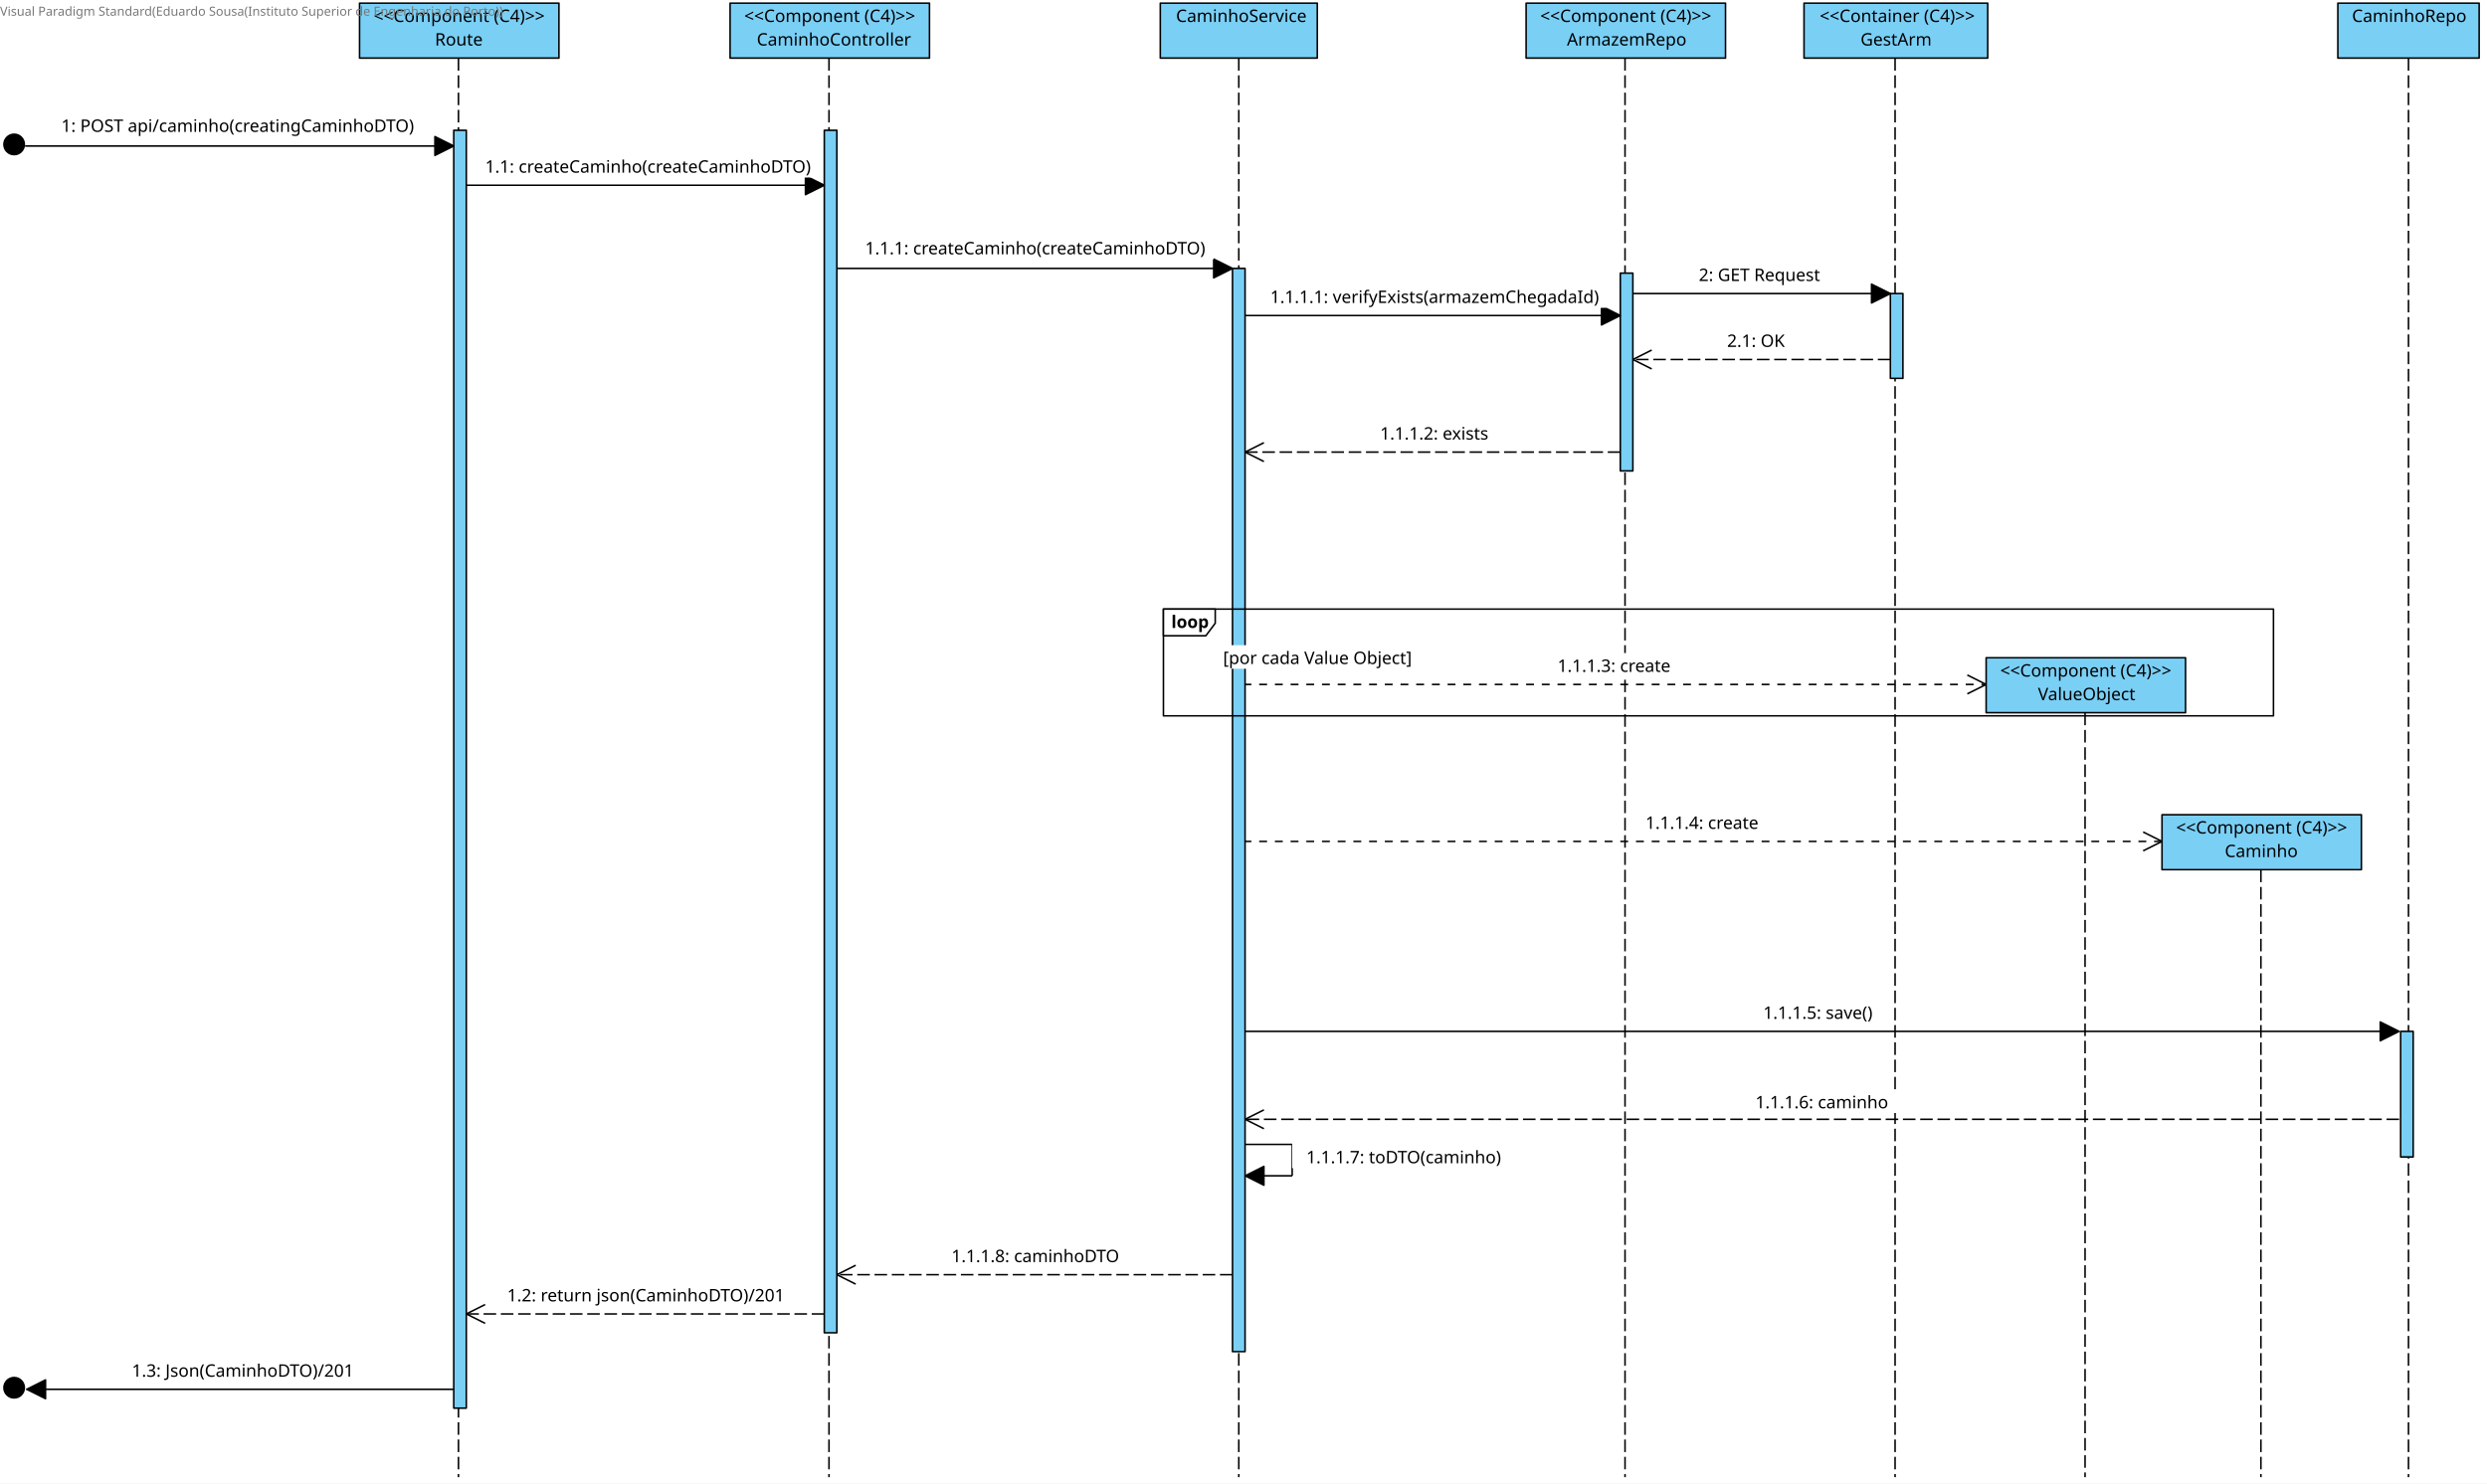
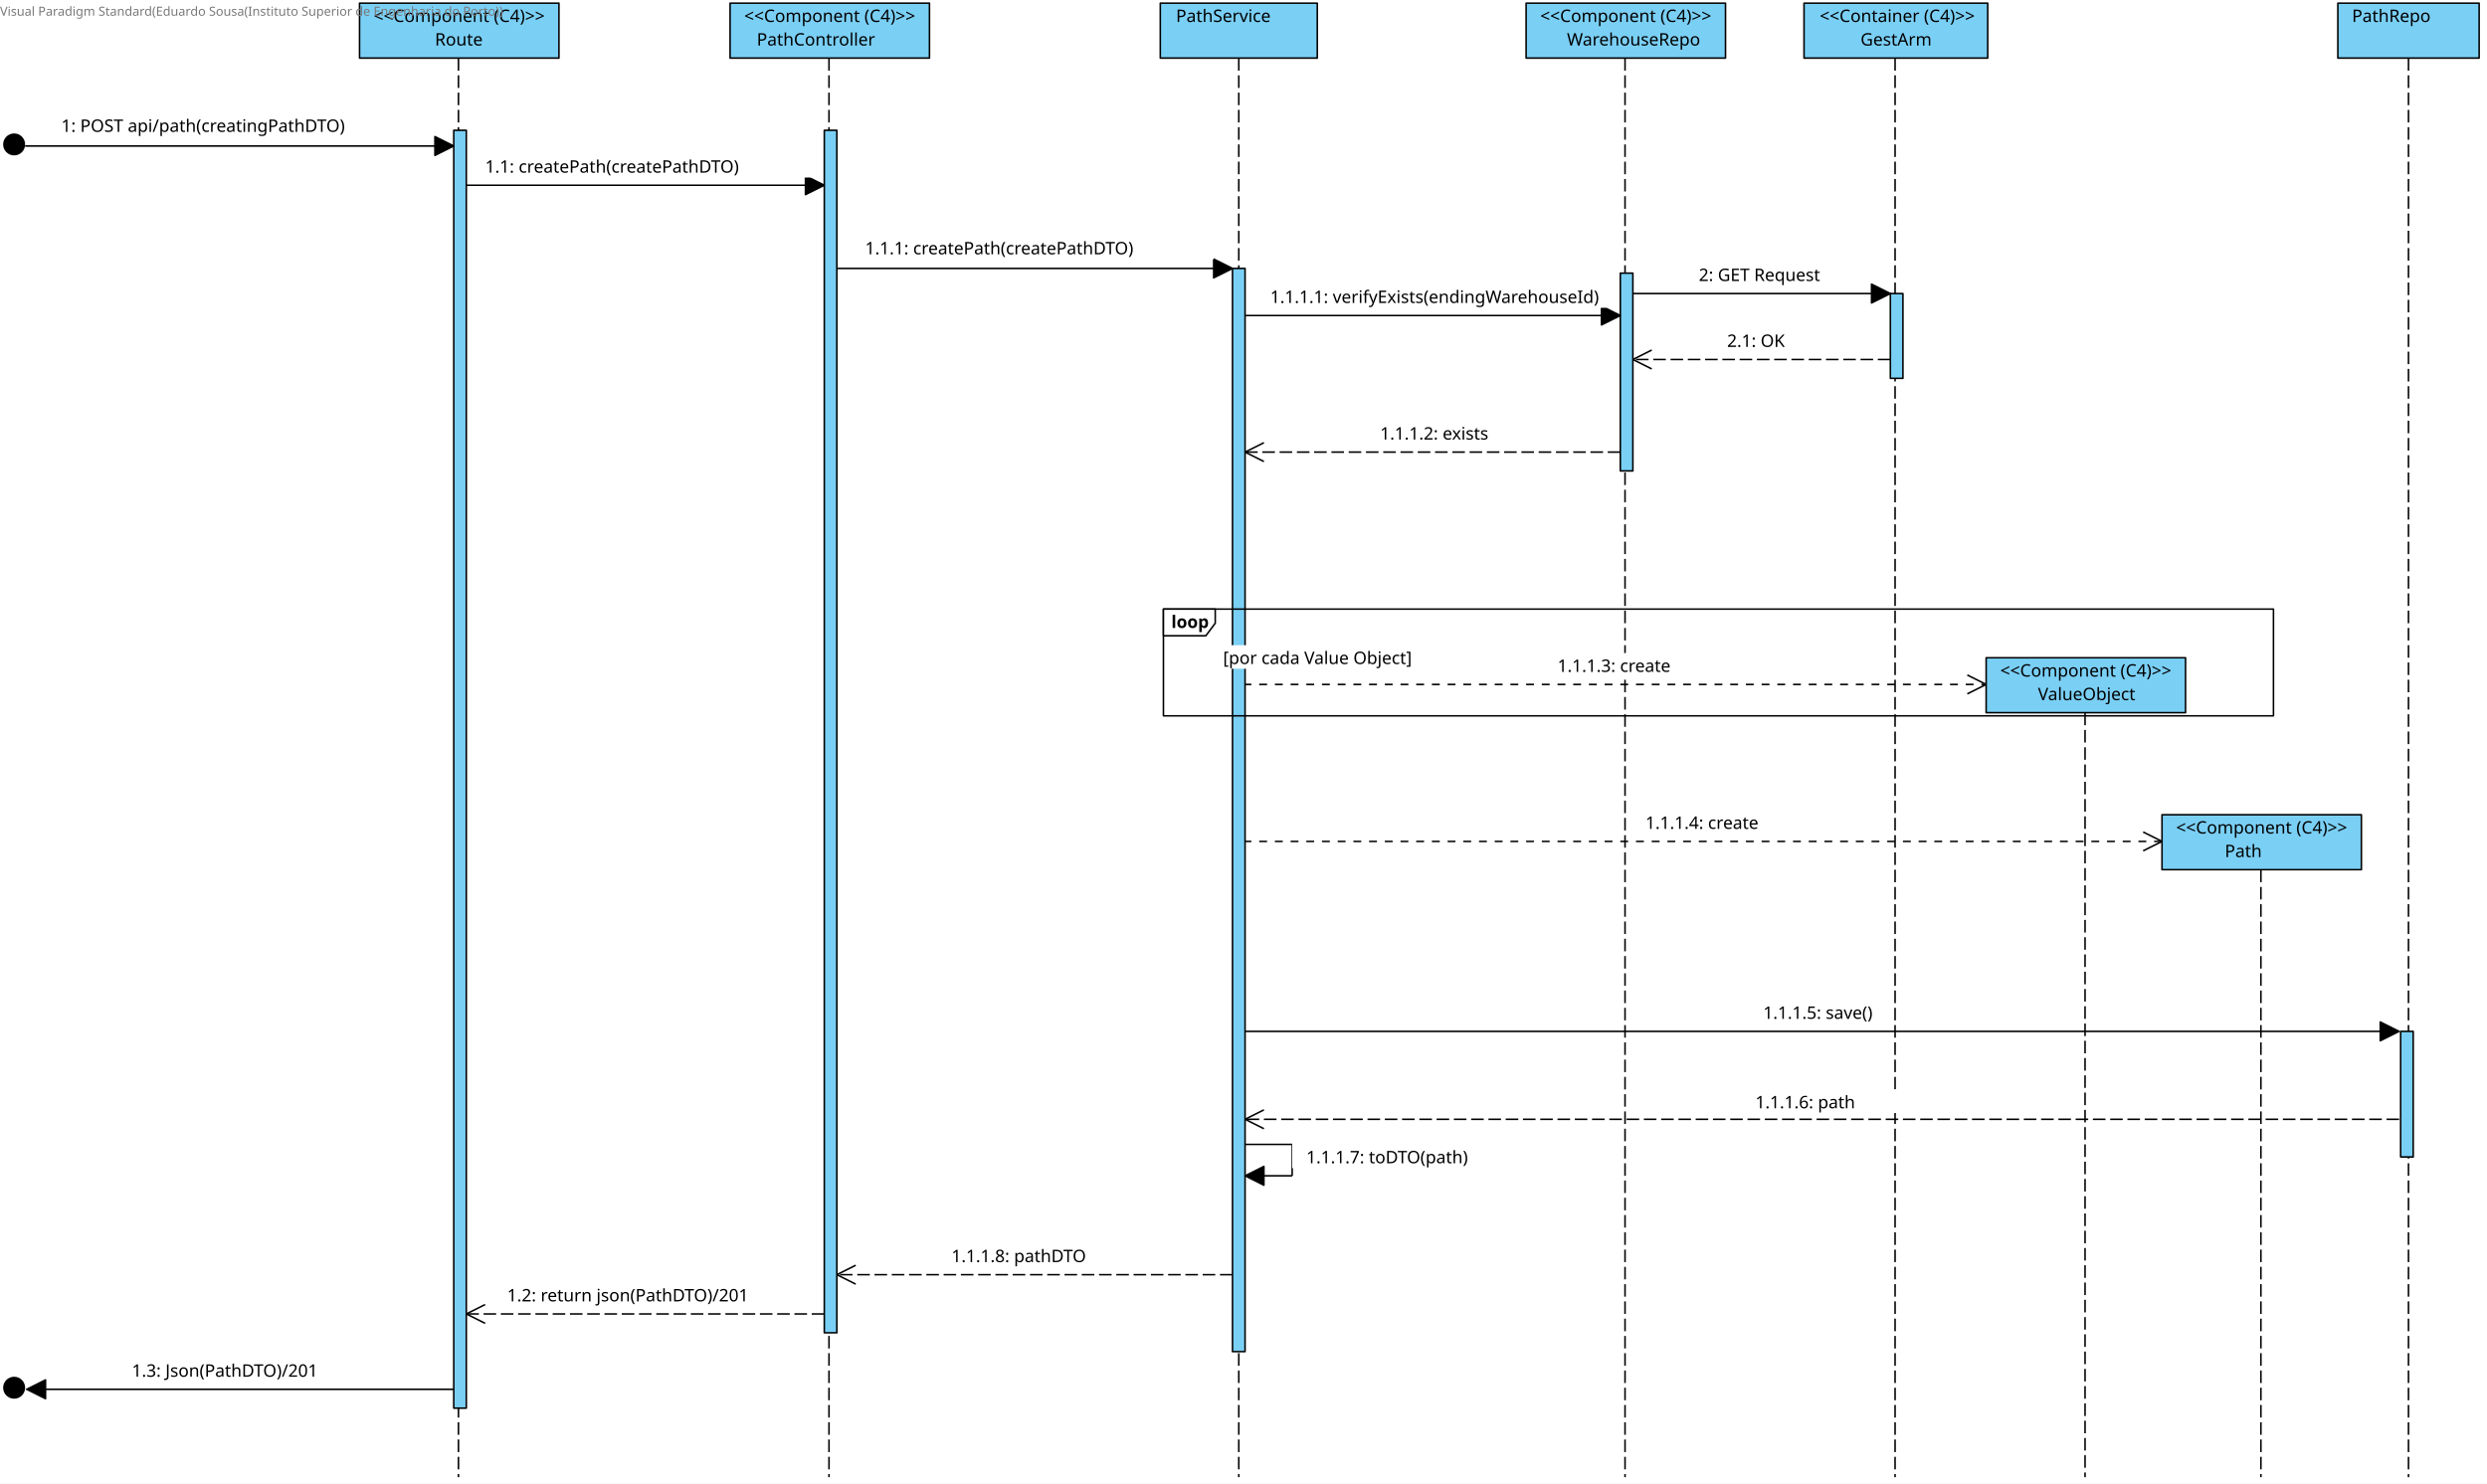
<svg xmlns="http://www.w3.org/2000/svg" fill-opacity="0" color-rendering="auto" color-interpolation="auto" text-rendering="auto" stroke="rgb(0,0,0)" stroke-linecap="square" width="1584" stroke-miterlimit="10" shape-rendering="auto" stroke-opacity="0" fill="rgb(0,0,0)" stroke-dasharray="none" font-weight="normal" stroke-width="1" height="945" font-family="'Dialog'" font-style="normal" stroke-linejoin="miter" font-size="12px" stroke-dashoffset="0" image-rendering="auto">
  <defs id="genericDefs" />
  <g>
    <defs id="defs1">
      <clipPath clipPathUnits="userSpaceOnUse" id="clipPath1">
        <path d="M-7 -7 L139 -7 L139 950 L-7 950 L-7 -7 Z" />
      </clipPath>
      <clipPath clipPathUnits="userSpaceOnUse" id="clipPath2">
        <path d="M-7 -7 L26 -7 L26 31 L-7 31 L-7 -7 Z" />
      </clipPath>
      <clipPath clipPathUnits="userSpaceOnUse" id="clipPath3">
        <path d="M-7 -7 L19 -7 L19 825 L-7 825 L-7 -7 Z" />
      </clipPath>
      <clipPath clipPathUnits="userSpaceOnUse" id="clipPath4">
        <path d="M-7 -7 L19 -7 L19 777 L-7 777 L-7 -7 Z" />
      </clipPath>
      <clipPath clipPathUnits="userSpaceOnUse" id="clipPath5">
        <path d="M-7 -7 L112 -7 L112 950 L-7 950 L-7 -7 Z" />
      </clipPath>
      <clipPath clipPathUnits="userSpaceOnUse" id="clipPath6">
        <path d="M-7 -7 L102 -7 L102 950 L-7 950 L-7 -7 Z" />
      </clipPath>
      <clipPath clipPathUnits="userSpaceOnUse" id="clipPath7">
        <path d="M-7 -7 L19 -7 L19 701 L-7 701 L-7 -7 Z" />
      </clipPath>
      <clipPath clipPathUnits="userSpaceOnUse" id="clipPath8">
        <path d="M-7 -7 L19 -7 L19 137 L-7 137 L-7 -7 Z" />
      </clipPath>
      <clipPath clipPathUnits="userSpaceOnUse" id="clipPath9">
        <path d="M-7 -7 L129 -7 L129 950 L-7 950 L-7 -7 Z" />
      </clipPath>
      <clipPath clipPathUnits="userSpaceOnUse" id="clipPath10">
        <path d="M-7 -7 L19 -7 L19 65 L-7 65 L-7 -7 Z" />
      </clipPath>
      <clipPath clipPathUnits="userSpaceOnUse" id="clipPath11">
        <path d="M-7 -7 L139 -7 L139 533 L-7 533 L-7 -7 Z" />
      </clipPath>
      <clipPath clipPathUnits="userSpaceOnUse" id="clipPath12">
        <path d="M-7 -7 L139 -7 L139 433 L-7 433 L-7 -7 Z" />
      </clipPath>
      <clipPath clipPathUnits="userSpaceOnUse" id="clipPath13">
        <path d="M-7 -7 L718 -7 L718 79 L-7 79 L-7 -7 Z" />
      </clipPath>
      <clipPath clipPathUnits="userSpaceOnUse" id="clipPath14">
        <path d="M153 23 L153 38 L38 38 L38 23 ZM-7 -7 L-7 79 L718 79 L718 -7 Z" />
      </clipPath>
      <clipPath clipPathUnits="userSpaceOnUse" id="clipPath15">
        <path d="M0 0 L0 18 L34 18 L34 0 Z" />
      </clipPath>
      <clipPath clipPathUnits="userSpaceOnUse" id="clipPath16">
        <path d="M-7 -7 L19 -7 L19 91 L-7 91 L-7 -7 Z" />
      </clipPath>
      <clipPath clipPathUnits="userSpaceOnUse" id="clipPath17">
        <path d="M-7 -7 L718 -7 L718 61 L-7 61 L-7 -7 Z" />
      </clipPath>
      <clipPath clipPathUnits="userSpaceOnUse" id="clipPath18">
        <path d="M0 0 L0 15 L135 15 L135 0 Z" />
      </clipPath>
      <clipPath clipPathUnits="userSpaceOnUse" id="clipPath19">
        <path d="M0 0 L0 4 L707 4 L707 0 Z" />
      </clipPath>
      <clipPath clipPathUnits="userSpaceOnUse" id="clipPath20">
        <path d="M-128 -30 L256 -30 L256 60 L-128 60 L-128 -30 Z" />
      </clipPath>
      <clipPath clipPathUnits="userSpaceOnUse" id="clipPath21">
        <path d="M-118 -30 L236 -30 L236 60 L-118 60 L-118 -30 Z" />
      </clipPath>
      <clipPath clipPathUnits="userSpaceOnUse" id="clipPath22">
        <path d="M-101 -15 L202 -15 L202 30 L-101 30 L-101 -15 Z" />
      </clipPath>
      <clipPath clipPathUnits="userSpaceOnUse" id="clipPath23">
        <path d="M-91 -15 L182 -15 L182 30 L-91 30 L-91 -15 Z" />
      </clipPath>
      <clipPath clipPathUnits="userSpaceOnUse" id="clipPath24">
        <path d="M0 0 L377 0 L377 104 L0 104 L0 0 Z" />
      </clipPath>
      <clipPath clipPathUnits="userSpaceOnUse" id="clipPath25">
        <path d="M303 29 L303 44 L64 44 L64 29 ZM0 0 L0 104 L377 104 L377 70 L334 70 L334 55 L377 55 L377 0 Z" />
      </clipPath>
      <clipPath clipPathUnits="userSpaceOnUse" id="clipPath26">
        <path d="M0 0 L332 0 L332 104 L0 104 L0 0 Z" />
      </clipPath>
      <clipPath clipPathUnits="userSpaceOnUse" id="clipPath27">
        <path d="M275 30 L275 45 L53 45 L53 30 ZM0 0 L0 4 L22 4 L22 19 L0 19 L0 104 L332 104 L332 97 L295 97 L295 82 L332 82 L332 0 Z" />
      </clipPath>
      <clipPath clipPathUnits="userSpaceOnUse" id="clipPath28">
        <path d="M257 30 L257 45 L67 45 L67 30 ZM0 0 L0 104 L332 104 L332 0 Z" />
      </clipPath>
      <clipPath clipPathUnits="userSpaceOnUse" id="clipPath29">
        <path d="M0 0 L376 0 L376 104 L0 104 L0 0 Z" />
      </clipPath>
      <clipPath clipPathUnits="userSpaceOnUse" id="clipPath30">
        <path d="M268 30 L268 45 L107 45 L107 30 ZM0 0 L0 104 L376 104 L376 0 Z" />
      </clipPath>
      <clipPath clipPathUnits="userSpaceOnUse" id="clipPath31">
        <path d="M0 0 L356 0 L356 104 L0 104 L0 0 Z" />
      </clipPath>
      <clipPath clipPathUnits="userSpaceOnUse" id="clipPath32">
        <path d="M290 29 L290 44 L59 44 L59 29 ZM0 0 L0 104 L356 104 L356 75 L317 75 L317 60 L356 60 L356 0 Z" />
      </clipPath>
      <clipPath clipPathUnits="userSpaceOnUse" id="clipPath33">
        <path d="M0 0 L343 0 L343 104 L0 104 L0 0 Z" />
      </clipPath>
      <clipPath clipPathUnits="userSpaceOnUse" id="clipPath34">
        <path d="M280 30 L280 45 L57 45 L57 30 ZM30 0 L30 14 L0 14 L0 104 L343 104 L343 31 L329 31 L329 16 L343 16 L343 0 Z" />
      </clipPath>
      <clipPath clipPathUnits="userSpaceOnUse" id="clipPath35">
        <path d="M0 0 L268 0 L268 104 L0 104 L0 0 Z" />
      </clipPath>
      <clipPath clipPathUnits="userSpaceOnUse" id="clipPath36">
        <path d="M181 30 L181 45 L82 45 L82 30 ZM159 72 L159 87 L101 87 L101 72 ZM0 0 L0 44 L33 44 L33 59 L0 59 L0 104 L268 104 L268 0 Z" />
      </clipPath>
      <clipPath clipPathUnits="userSpaceOnUse" id="clipPath37">
        <path d="M159 30 L159 45 L101 45 L101 30 ZM0 0 L0 2 L33 2 L33 17 L0 17 L0 104 L268 104 L268 0 L181 0 L181 3 L82 3 L82 0 Z" />
      </clipPath>
      <clipPath clipPathUnits="userSpaceOnUse" id="clipPath38">
        <path d="M214 30 L214 45 L126 45 L126 30 ZM0 0 L0 104 L343 104 L343 0 Z" />
      </clipPath>
      <clipPath clipPathUnits="userSpaceOnUse" id="clipPath39">
        <path d="M0 0 L576 0 L576 104 L0 104 L0 0 Z" />
      </clipPath>
      <clipPath clipPathUnits="userSpaceOnUse" id="clipPath40">
        <path d="M331 30 L331 45 L240 45 L240 30 ZM0 0 L0 104 L576 104 L576 63 L522 63 L522 33 L576 33 L576 0 Z" />
      </clipPath>
      <clipPath clipPathUnits="userSpaceOnUse" id="clipPath41">
        <path d="M0 0 L688 0 L688 104 L0 104 L0 0 Z" />
      </clipPath>
      <clipPath clipPathUnits="userSpaceOnUse" id="clipPath42">
        <path d="M387 30 L387 45 L296 45 L296 30 ZM0 0 L0 104 L688 104 L688 63 L634 63 L634 33 L688 33 L688 0 Z" />
      </clipPath>
      <clipPath clipPathUnits="userSpaceOnUse" id="clipPath43">
        <path d="M0 0 L906 0 L906 171 L0 171 L0 0 Z" />
      </clipPath>
      <clipPath clipPathUnits="userSpaceOnUse" id="clipPath44">
        <path d="M495 63 L495 78 L404 78 L404 63 ZM500 120 L500 135 L399 135 L399 120 ZM255 155 L255 170 L113 170 L113 155 ZM0 0 L0 171 L906 171 L906 0 Z" />
      </clipPath>
      <clipPath clipPathUnits="userSpaceOnUse" id="clipPath45">
        <path d="M495 7 L495 22 L404 22 L404 7 ZM500 64 L500 79 L399 79 L399 64 ZM255 99 L255 114 L113 114 L113 99 ZM0 0 L0 162 L11 162 L11 171 L906 171 L906 0 Z" />
      </clipPath>
      <clipPath clipPathUnits="userSpaceOnUse" id="clipPath46">
        <path d="M0 0 L134 0 L134 124 L0 124 L0 0 Z" />
      </clipPath>
      <clipPath clipPathUnits="userSpaceOnUse" id="clipPath47">
        <path d="M0 0 L0 124 L134 124 L134 65 L80 65 L80 50 L134 50 L134 0 Z" />
      </clipPath>
      <clipPath clipPathUnits="userSpaceOnUse" id="clipPath48">
        <path d="M238 30 L238 45 L113 45 L113 30 ZM0 0 L0 55 L21 55 L21 70 L0 70 L0 104 L356 104 L356 0 Z" />
      </clipPath>
      <clipPath clipPathUnits="userSpaceOnUse" id="clipPath49">
        <path d="M-125 -15 L250 -15 L250 30 L-125 30 L-125 -15 Z" />
      </clipPath>
      <clipPath clipPathUnits="userSpaceOnUse" id="clipPath50">
        <path d="M-142 -15 L284 -15 L284 30 L-142 30 L-142 -15 Z" />
      </clipPath>
      <clipPath clipPathUnits="userSpaceOnUse" id="clipPath51">
        <path d="M-88 -15 L176 -15 L176 30 L-88 30 L-88 -15 Z" />
      </clipPath>
      <clipPath clipPathUnits="userSpaceOnUse" id="clipPath52">
        <path d="M-58 -15 L116 -15 L116 30 L-58 30 L-58 -15 Z" />
      </clipPath>
      <clipPath clipPathUnits="userSpaceOnUse" id="clipPath53">
        <path d="M-99 -15 L198 -15 L198 30 L-99 30 L-99 -15 Z" />
      </clipPath>
      <clipPath clipPathUnits="userSpaceOnUse" id="clipPath54">
        <path d="M-223 -15 L446 -15 L446 30 L-223 30 L-223 -15 Z" />
      </clipPath>
      <clipPath clipPathUnits="userSpaceOnUse" id="clipPath55">
        <path d="M-231 -15 L462 -15 L462 30 L-231 30 L-231 -15 Z" />
      </clipPath>
      <clipPath clipPathUnits="userSpaceOnUse" id="clipPath56">
        <path d="M-161 -15 L322 -15 L322 30 L-161 30 L-161 -15 Z" />
      </clipPath>
      <clipPath clipPathUnits="userSpaceOnUse" id="clipPath57">
        <path d="M-190 -15 L380 -15 L380 30 L-190 30 L-190 -15 Z" />
      </clipPath>
      <clipPath clipPathUnits="userSpaceOnUse" id="clipPath58">
        <path d="M-222 -15 L444 -15 L444 30 L-222 30 L-222 -15 Z" />
      </clipPath>
      <clipPath clipPathUnits="userSpaceOnUse" id="clipPath59">
        <path d="M-239 -15 L478 -15 L478 30 L-239 30 L-239 -15 Z" />
      </clipPath>
    </defs>
    <g fill="white" text-rendering="geometricPrecision" fill-opacity="1" stroke-opacity="1" stroke="white">
      <rect x="0" width="1584" height="945" y="0" stroke="none" />
    </g>
    <g font-size="11px" transform="translate(229,2)" fill-opacity="1" fill="rgb(122,207,245)" text-rendering="geometricPrecision" image-rendering="optimizeQuality" font-family="sans-serif" stroke="rgb(122,207,245)" stroke-opacity="1">
      <rect x="0" width="127" height="35" y="0" clip-path="url(#clipPath1)" stroke="none" />
    </g>
    <g stroke-linecap="butt" font-size="11px" transform="translate(229,2)" fill-opacity="1" fill="black" text-rendering="geometricPrecision" image-rendering="optimizeQuality" font-family="sans-serif" stroke-linejoin="round" stroke="black" stroke-opacity="1" stroke-miterlimit="0">
      <rect fill="none" x="0" width="127" height="35" y="0" clip-path="url(#clipPath1)" />
      <line clip-path="url(#clipPath1)" fill="none" x1="63" x2="63" y1="35" y2="939" stroke-linejoin="bevel" stroke-dasharray="8,3" />
    </g>
    <g font-size="11px" transform="translate(2,83)" fill-opacity="1" fill="black" text-rendering="geometricPrecision" image-rendering="optimizeQuality" font-family="sans-serif" stroke="black" stroke-opacity="1">
      <circle r="7" clip-path="url(#clipPath2)" cx="7" cy="9" stroke="none" />
    </g>
    <g font-size="11px" transform="translate(289,83)" fill-opacity="1" fill="rgb(122,207,245)" text-rendering="geometricPrecision" image-rendering="optimizeQuality" font-family="sans-serif" stroke="rgb(122,207,245)" stroke-opacity="1">
      <rect x="0" width="8" height="814" y="0" clip-path="url(#clipPath3)" stroke="none" />
    </g>
    <g stroke-linecap="butt" font-size="11px" transform="translate(289,83)" fill-opacity="1" fill="black" text-rendering="geometricPrecision" image-rendering="optimizeQuality" font-family="sans-serif" stroke-linejoin="round" stroke="black" stroke-opacity="1" stroke-miterlimit="0">
      <rect fill="none" x="0" width="8" height="814" y="0" clip-path="url(#clipPath3)" />
    </g>
    <g font-size="11px" transform="translate(465,2)" fill-opacity="1" fill="rgb(122,207,245)" text-rendering="geometricPrecision" image-rendering="optimizeQuality" font-family="sans-serif" stroke="rgb(122,207,245)" stroke-opacity="1">
      <rect x="0" width="127" height="35" y="0" clip-path="url(#clipPath1)" stroke="none" />
    </g>
    <g stroke-linecap="butt" font-size="11px" transform="translate(465,2)" fill-opacity="1" fill="black" text-rendering="geometricPrecision" image-rendering="optimizeQuality" font-family="sans-serif" stroke-linejoin="round" stroke="black" stroke-opacity="1" stroke-miterlimit="0">
      <rect fill="none" x="0" width="127" height="35" y="0" clip-path="url(#clipPath1)" />
      <line clip-path="url(#clipPath1)" fill="none" x1="63" x2="63" y1="35" y2="939" stroke-linejoin="bevel" stroke-dasharray="8,3" />
    </g>
    <g font-size="11px" transform="translate(525,83)" fill-opacity="1" fill="rgb(122,207,245)" text-rendering="geometricPrecision" image-rendering="optimizeQuality" font-family="sans-serif" stroke="rgb(122,207,245)" stroke-opacity="1">
      <rect x="0" width="8" height="766" y="0" clip-path="url(#clipPath4)" stroke="none" />
    </g>
    <g stroke-linecap="butt" font-size="11px" transform="translate(525,83)" fill-opacity="1" fill="black" text-rendering="geometricPrecision" image-rendering="optimizeQuality" font-family="sans-serif" stroke-linejoin="round" stroke="black" stroke-opacity="1" stroke-miterlimit="0">
      <rect fill="none" x="0" width="8" height="766" y="0" clip-path="url(#clipPath4)" />
    </g>
    <g font-size="11px" transform="translate(739,2)" fill-opacity="1" fill="rgb(122,207,245)" text-rendering="geometricPrecision" image-rendering="optimizeQuality" font-family="sans-serif" stroke="rgb(122,207,245)" stroke-opacity="1">
      <rect x="0" width="100" height="35" y="0" clip-path="url(#clipPath5)" stroke="none" />
    </g>
    <g stroke-linecap="butt" font-size="11px" transform="translate(739,2)" fill-opacity="1" fill="black" text-rendering="geometricPrecision" image-rendering="optimizeQuality" font-family="sans-serif" stroke-linejoin="round" stroke="black" stroke-opacity="1" stroke-miterlimit="0">
      <rect fill="none" x="0" width="100" height="35" y="0" clip-path="url(#clipPath5)" />
      <line clip-path="url(#clipPath5)" fill="none" x1="50" x2="50" y1="35" y2="939" stroke-linejoin="bevel" stroke-dasharray="8,3" />
    </g>
    <g font-size="11px" transform="translate(1489,2)" fill-opacity="1" fill="rgb(122,207,245)" text-rendering="geometricPrecision" image-rendering="optimizeQuality" font-family="sans-serif" stroke="rgb(122,207,245)" stroke-opacity="1">
      <rect x="0" width="90" height="35" y="0" clip-path="url(#clipPath6)" stroke="none" />
    </g>
    <g stroke-linecap="butt" font-size="11px" transform="translate(1489,2)" fill-opacity="1" fill="black" text-rendering="geometricPrecision" image-rendering="optimizeQuality" font-family="sans-serif" stroke-linejoin="round" stroke="black" stroke-opacity="1" stroke-miterlimit="0">
      <rect fill="none" x="0" width="90" height="35" y="0" clip-path="url(#clipPath6)" />
      <line clip-path="url(#clipPath6)" fill="none" x1="45" x2="45" y1="35" y2="939" stroke-linejoin="bevel" stroke-dasharray="8,3" />
    </g>
    <g font-size="11px" transform="translate(972,2)" fill-opacity="1" fill="rgb(122,207,245)" text-rendering="geometricPrecision" image-rendering="optimizeQuality" font-family="sans-serif" stroke="rgb(122,207,245)" stroke-opacity="1">
      <rect x="0" width="127" height="35" y="0" clip-path="url(#clipPath1)" stroke="none" />
    </g>
    <g stroke-linecap="butt" font-size="11px" transform="translate(972,2)" fill-opacity="1" fill="black" text-rendering="geometricPrecision" image-rendering="optimizeQuality" font-family="sans-serif" stroke-linejoin="round" stroke="black" stroke-opacity="1" stroke-miterlimit="0">
      <rect fill="none" x="0" width="127" height="35" y="0" clip-path="url(#clipPath1)" />
      <line clip-path="url(#clipPath1)" fill="none" x1="63" x2="63" y1="35" y2="939" stroke-linejoin="bevel" stroke-dasharray="8,3" />
    </g>
    <g font-size="11px" transform="translate(2,875)" fill-opacity="1" fill="black" text-rendering="geometricPrecision" image-rendering="optimizeQuality" font-family="sans-serif" stroke="black" stroke-opacity="1">
      <circle r="7" clip-path="url(#clipPath2)" cx="7" cy="9" stroke="none" />
    </g>
    <g font-size="11px" transform="translate(785,171)" fill-opacity="1" fill="rgb(122,207,245)" text-rendering="geometricPrecision" image-rendering="optimizeQuality" font-family="sans-serif" stroke="rgb(122,207,245)" stroke-opacity="1">
      <rect x="0" width="8" height="690" y="0" clip-path="url(#clipPath7)" stroke="none" />
    </g>
    <g stroke-linecap="butt" font-size="11px" transform="translate(785,171)" fill-opacity="1" fill="black" text-rendering="geometricPrecision" image-rendering="optimizeQuality" font-family="sans-serif" stroke-linejoin="round" stroke="black" stroke-opacity="1" stroke-miterlimit="0">
      <rect fill="none" x="0" width="8" height="690" y="0" clip-path="url(#clipPath7)" />
    </g>
    <g font-size="11px" transform="translate(1032,174)" fill-opacity="1" fill="rgb(122,207,245)" text-rendering="geometricPrecision" image-rendering="optimizeQuality" font-family="sans-serif" stroke="rgb(122,207,245)" stroke-opacity="1">
      <rect x="0" width="8" height="126" y="0" clip-path="url(#clipPath8)" stroke="none" />
    </g>
    <g stroke-linecap="butt" font-size="11px" transform="translate(1032,174)" fill-opacity="1" fill="black" text-rendering="geometricPrecision" image-rendering="optimizeQuality" font-family="sans-serif" stroke-linejoin="round" stroke="black" stroke-opacity="1" stroke-miterlimit="0">
      <rect fill="none" x="0" width="8" height="126" y="0" clip-path="url(#clipPath8)" />
    </g>
    <g font-size="11px" transform="translate(1149,2)" fill-opacity="1" fill="rgb(122,207,245)" text-rendering="geometricPrecision" image-rendering="optimizeQuality" font-family="sans-serif" stroke="rgb(122,207,245)" stroke-opacity="1">
      <rect x="0" width="117" height="35" y="0" clip-path="url(#clipPath9)" stroke="none" />
    </g>
    <g stroke-linecap="butt" font-size="11px" transform="translate(1149,2)" fill-opacity="1" fill="black" text-rendering="geometricPrecision" image-rendering="optimizeQuality" font-family="sans-serif" stroke-linejoin="round" stroke="black" stroke-opacity="1" stroke-miterlimit="0">
      <rect fill="none" x="0" width="117" height="35" y="0" clip-path="url(#clipPath9)" />
      <line clip-path="url(#clipPath9)" fill="none" x1="58" x2="58" y1="35" y2="939" stroke-linejoin="bevel" stroke-dasharray="8,3" />
    </g>
    <g font-size="11px" transform="translate(1204,187)" fill-opacity="1" fill="rgb(122,207,245)" text-rendering="geometricPrecision" image-rendering="optimizeQuality" font-family="sans-serif" stroke="rgb(122,207,245)" stroke-opacity="1">
      <rect x="0" width="8" height="54" y="0" clip-path="url(#clipPath10)" stroke="none" />
    </g>
    <g stroke-linecap="butt" font-size="11px" transform="translate(1204,187)" fill-opacity="1" fill="black" text-rendering="geometricPrecision" image-rendering="optimizeQuality" font-family="sans-serif" stroke-linejoin="round" stroke="black" stroke-opacity="1" stroke-miterlimit="0">
      <rect fill="none" x="0" width="8" height="54" y="0" clip-path="url(#clipPath10)" />
    </g>
    <g font-size="11px" transform="translate(1265,419)" fill-opacity="1" fill="rgb(122,207,245)" text-rendering="geometricPrecision" image-rendering="optimizeQuality" font-family="sans-serif" stroke="rgb(122,207,245)" stroke-opacity="1">
      <rect x="0" width="127" height="35" y="0" clip-path="url(#clipPath11)" stroke="none" />
    </g>
    <g stroke-linecap="butt" font-size="11px" transform="translate(1265,419)" fill-opacity="1" fill="black" text-rendering="geometricPrecision" image-rendering="optimizeQuality" font-family="sans-serif" stroke-linejoin="round" stroke="black" stroke-opacity="1" stroke-miterlimit="0">
      <rect fill="none" x="0" width="127" height="35" y="0" clip-path="url(#clipPath11)" />
      <line clip-path="url(#clipPath11)" fill="none" x1="63" x2="63" y1="35" y2="522" stroke-linejoin="bevel" stroke-dasharray="8,3" />
    </g>
    <g font-size="11px" transform="translate(1377,519)" fill-opacity="1" fill="rgb(122,207,245)" text-rendering="geometricPrecision" image-rendering="optimizeQuality" font-family="sans-serif" stroke="rgb(122,207,245)" stroke-opacity="1">
      <rect x="0" width="127" height="35" y="0" clip-path="url(#clipPath12)" stroke="none" />
    </g>
    <g stroke-linecap="butt" font-size="11px" transform="translate(1377,519)" fill-opacity="1" fill="black" text-rendering="geometricPrecision" image-rendering="optimizeQuality" font-family="sans-serif" stroke-linejoin="round" stroke="black" stroke-opacity="1" stroke-miterlimit="0">
      <rect fill="none" x="0" width="127" height="35" y="0" clip-path="url(#clipPath12)" />
      <line clip-path="url(#clipPath12)" fill="none" x1="63" x2="63" y1="35" y2="422" stroke-linejoin="bevel" stroke-dasharray="8,3" />
    </g>
    <g fill-opacity="1" text-rendering="geometricPrecision" stroke="black" stroke-linecap="butt" transform="translate(741,388)" stroke-miterlimit="0" stroke-opacity="1" fill="black" font-weight="bold" font-family="sans-serif" stroke-linejoin="round" font-size="11px" image-rendering="optimizeQuality">
      <rect fill="none" x="0" width="707" height="68" y="0" clip-path="url(#clipPath14)" />
    </g>
    <g font-size="11px" transform="translate(741,388)" fill-opacity="1" fill="white" text-rendering="geometricPrecision" image-rendering="optimizeQuality" font-family="sans-serif" stroke="white" font-weight="bold" stroke-opacity="1">
      <path d="M33 0 L33 9 L27 17 L0 17 L0 0 Z" stroke="none" clip-path="url(#clipPath14)" />
    </g>
    <g fill-opacity="1" text-rendering="geometricPrecision" stroke="black" stroke-linecap="butt" transform="translate(741,388)" stroke-miterlimit="0" stroke-opacity="1" fill="black" font-weight="bold" font-family="sans-serif" stroke-linejoin="round" font-size="11px" image-rendering="optimizeQuality">
      <path fill="none" d="M33 0 L33 9 L27 17 L0 17 L0 0 Z" clip-path="url(#clipPath14)" />
    </g>
    <g font-size="11px" transform="translate(741,388)" fill-opacity="1" fill="black" text-rendering="geometricPrecision" image-rendering="optimizeQuality" font-family="sans-serif" stroke="black" font-weight="bold" stroke-opacity="1">
      <text x="5" xml:space="preserve" y="12" clip-path="url(#clipPath15)" stroke="none">loop</text>
    </g>
    <g font-size="11px" transform="translate(1529,657)" fill-opacity="1" fill="rgb(122,207,245)" text-rendering="geometricPrecision" image-rendering="optimizeQuality" font-family="sans-serif" stroke="rgb(122,207,245)" stroke-opacity="1">
      <rect x="0" width="8" height="80" y="0" clip-path="url(#clipPath16)" stroke="none" />
    </g>
    <g stroke-linecap="butt" font-size="11px" transform="translate(1529,657)" fill-opacity="1" fill="black" text-rendering="geometricPrecision" image-rendering="optimizeQuality" font-family="sans-serif" stroke-linejoin="round" stroke="black" stroke-opacity="1" stroke-miterlimit="0">
      <rect fill="none" x="0" width="8" height="80" y="0" clip-path="url(#clipPath16)" />
    </g>
    <g font-size="11px" transform="translate(769,411)" fill-opacity="1" fill="white" text-rendering="geometricPrecision" image-rendering="optimizeQuality" font-family="sans-serif" stroke="white" stroke-opacity="1">
      <rect x="9" width="117" height="17" y="-1" clip-path="url(#clipPath18)" stroke="none" />
      <text fill="black" x="10" xml:space="preserve" y="12" clip-path="url(#clipPath18)" stroke="none">[por cada Value Object]</text>
    </g>
    <g font-size="11px" transform="translate(1377,519)" fill-opacity="1" fill="black" text-rendering="geometricPrecision" image-rendering="optimizeQuality" font-family="sans-serif" stroke="black" stroke-opacity="1">
      <text x="9" xml:space="preserve" y="12" clip-path="url(#clipPath20)" stroke="none">&lt;&lt;Component (C4)&gt;&gt;</text>
-       <text x="40" xml:space="preserve" y="27" clip-path="url(#clipPath20)" stroke="none">Caminho</text>
+       <text x="40" xml:space="preserve" y="27" clip-path="url(#clipPath20)" stroke="none">Path</text>
    </g>
    <g font-size="11px" transform="translate(1265,419)" fill-opacity="1" fill="black" text-rendering="geometricPrecision" image-rendering="optimizeQuality" font-family="sans-serif" stroke="black" stroke-opacity="1">
      <text x="9" xml:space="preserve" y="12" clip-path="url(#clipPath20)" stroke="none">&lt;&lt;Component (C4)&gt;&gt;</text>
      <text x="33" xml:space="preserve" y="27" clip-path="url(#clipPath20)" stroke="none">ValueObject</text>
    </g>
    <g font-size="11px" transform="translate(1149,2)" fill-opacity="1" fill="black" text-rendering="geometricPrecision" image-rendering="optimizeQuality" font-family="sans-serif" stroke="black" stroke-opacity="1">
      <text x="10" xml:space="preserve" y="12" clip-path="url(#clipPath21)" stroke="none">&lt;&lt;Container (C4)&gt;&gt;</text>
      <text x="36" xml:space="preserve" y="27" clip-path="url(#clipPath21)" stroke="none">GestArm</text>
    </g>
    <g font-size="11px" transform="translate(229,2)" fill-opacity="1" fill="black" text-rendering="geometricPrecision" image-rendering="optimizeQuality" font-family="sans-serif" stroke="black" stroke-opacity="1">
      <text x="9" xml:space="preserve" y="12" clip-path="url(#clipPath20)" stroke="none">&lt;&lt;Component (C4)&gt;&gt;</text>
      <text x="48" xml:space="preserve" y="27" clip-path="url(#clipPath20)" stroke="none">Route</text>
    </g>
    <g font-size="11px" transform="translate(465,2)" fill-opacity="1" fill="black" text-rendering="geometricPrecision" image-rendering="optimizeQuality" font-family="sans-serif" stroke="black" stroke-opacity="1">
      <text x="9" xml:space="preserve" y="12" clip-path="url(#clipPath20)" stroke="none">&lt;&lt;Component (C4)&gt;&gt;</text>
-       <text x="17" xml:space="preserve" y="27" clip-path="url(#clipPath20)" stroke="none">CaminhoController</text>
+       <text x="17" xml:space="preserve" y="27" clip-path="url(#clipPath20)" stroke="none">PathController</text>
    </g>
    <g font-size="11px" transform="translate(739,2)" fill-opacity="1" fill="black" text-rendering="geometricPrecision" image-rendering="optimizeQuality" font-family="sans-serif" stroke="black" stroke-opacity="1">
-       <text x="10" xml:space="preserve" y="12" clip-path="url(#clipPath22)" stroke="none">CaminhoService</text>
+       <text x="10" xml:space="preserve" y="12" clip-path="url(#clipPath22)" stroke="none">PathService</text>
    </g>
    <g font-size="11px" transform="translate(1489,2)" fill-opacity="1" fill="black" text-rendering="geometricPrecision" image-rendering="optimizeQuality" font-family="sans-serif" stroke="black" stroke-opacity="1">
-       <text x="9" xml:space="preserve" y="12" clip-path="url(#clipPath23)" stroke="none">CaminhoRepo</text>
+       <text x="9" xml:space="preserve" y="12" clip-path="url(#clipPath23)" stroke="none">PathRepo</text>
    </g>
    <g font-size="11px" transform="translate(972,2)" fill-opacity="1" fill="black" text-rendering="geometricPrecision" image-rendering="optimizeQuality" font-family="sans-serif" stroke="black" stroke-opacity="1">
      <text x="9" xml:space="preserve" y="12" clip-path="url(#clipPath20)" stroke="none">&lt;&lt;Component (C4)&gt;&gt;</text>
-       <text x="26" xml:space="preserve" y="27" clip-path="url(#clipPath20)" stroke="none">ArmazemRepo</text>
+       <text x="26" xml:space="preserve" y="27" clip-path="url(#clipPath20)" stroke="none">WarehouseRepo</text>
    </g>
    <g stroke-linecap="butt" font-size="11px" transform="translate(-34,43)" fill-opacity="1" fill="black" text-rendering="geometricPrecision" image-rendering="optimizeQuality" font-family="sans-serif" stroke-linejoin="round" stroke="black" stroke-opacity="1">
      <line y2="50" fill="none" x1="50" clip-path="url(#clipPath25)" x2="323" y1="50" />
      <polygon points=" 323 50 311 44 311 56" clip-path="url(#clipPath25)" stroke="none" />
      <polygon fill="none" points=" 323 50 311 44 311 56" clip-path="url(#clipPath25)" />
    </g>
    <g stroke-linecap="butt" font-size="11px" transform="translate(247,68)" fill-opacity="1" fill="black" text-rendering="geometricPrecision" image-rendering="optimizeQuality" font-family="sans-serif" stroke-linejoin="round" stroke="black" stroke-opacity="1">
      <line y2="50" fill="none" x1="50" clip-path="url(#clipPath27)" x2="278" y1="50" />
      <polygon points=" 278 50 266 44 266 56" clip-path="url(#clipPath27)" stroke="none" />
      <polygon fill="none" points=" 278 50 266 44 266 56" clip-path="url(#clipPath27)" />
    </g>
    <g fill-opacity="1" text-rendering="geometricPrecision" stroke="black" stroke-linecap="butt" transform="translate(247,787)" stroke-miterlimit="0" stroke-opacity="1" fill="black" stroke-dasharray="8,3" font-family="sans-serif" stroke-linejoin="round" font-size="11px" image-rendering="optimizeQuality">
      <line y2="50" fill="none" x1="278" clip-path="url(#clipPath28)" x2="50" y1="50" />
      <line clip-path="url(#clipPath28)" fill="none" x1="50" x2="62" y1="50" y2="56" stroke-dasharray="none" stroke-miterlimit="10" />
      <line clip-path="url(#clipPath28)" fill="none" x1="50" x2="62" y1="50" y2="44" stroke-dasharray="none" stroke-miterlimit="10" />
    </g>
    <g stroke-linecap="butt" font-size="11px" transform="translate(-33,835)" fill-opacity="1" fill="black" text-rendering="geometricPrecision" image-rendering="optimizeQuality" font-family="sans-serif" stroke-linejoin="round" stroke="black" stroke-opacity="1">
      <line y2="50" fill="none" x1="322" clip-path="url(#clipPath30)" x2="50" y1="50" />
      <polygon points=" 50 50 62 56 62 44" clip-path="url(#clipPath30)" stroke="none" />
      <polygon fill="none" points=" 50 50 62 56 62 44" clip-path="url(#clipPath30)" />
    </g>
    <g stroke-linecap="butt" font-size="11px" transform="translate(483,121)" fill-opacity="1" fill="black" text-rendering="geometricPrecision" image-rendering="optimizeQuality" font-family="sans-serif" stroke-linejoin="round" stroke="black" stroke-opacity="1">
      <line y2="50" fill="none" x1="50" clip-path="url(#clipPath32)" x2="302" y1="50" />
      <polygon points=" 302 50 290 44 290 56" clip-path="url(#clipPath32)" stroke="none" />
      <polygon fill="none" points=" 302 50 290 44 290 56" clip-path="url(#clipPath32)" />
    </g>
    <g stroke-linecap="butt" font-size="11px" transform="translate(743,151)" fill-opacity="1" fill="black" text-rendering="geometricPrecision" image-rendering="optimizeQuality" font-family="sans-serif" stroke-linejoin="round" stroke="black" stroke-opacity="1">
      <line y2="50" fill="none" x1="50" clip-path="url(#clipPath34)" x2="289" y1="50" />
      <polygon points=" 289 50 277 44 277 56" clip-path="url(#clipPath34)" stroke="none" />
      <polygon fill="none" points=" 289 50 277 44 277 56" clip-path="url(#clipPath34)" />
    </g>
    <g stroke-linecap="butt" font-size="11px" transform="translate(990,137)" fill-opacity="1" fill="black" text-rendering="geometricPrecision" image-rendering="optimizeQuality" font-family="sans-serif" stroke-linejoin="round" stroke="black" stroke-opacity="1">
      <line y2="50" fill="none" x1="50" clip-path="url(#clipPath36)" x2="214" y1="50" />
      <polygon points=" 214 50 202 44 202 56" clip-path="url(#clipPath36)" stroke="none" />
      <polygon fill="none" points=" 214 50 202 44 202 56" clip-path="url(#clipPath36)" />
    </g>
    <g fill-opacity="1" text-rendering="geometricPrecision" stroke="black" stroke-linecap="butt" transform="translate(990,179)" stroke-miterlimit="0" stroke-opacity="1" fill="black" stroke-dasharray="8,3" font-family="sans-serif" stroke-linejoin="round" font-size="11px" image-rendering="optimizeQuality">
      <line y2="50" fill="none" x1="214" clip-path="url(#clipPath37)" x2="50" y1="50" />
      <line clip-path="url(#clipPath37)" fill="none" x1="50" x2="62" y1="50" y2="56" stroke-dasharray="none" stroke-miterlimit="10" />
      <line clip-path="url(#clipPath37)" fill="none" x1="50" x2="62" y1="50" y2="44" stroke-dasharray="none" stroke-miterlimit="10" />
    </g>
    <g fill-opacity="1" text-rendering="geometricPrecision" stroke="black" stroke-linecap="butt" transform="translate(743,238)" stroke-miterlimit="0" stroke-opacity="1" fill="black" stroke-dasharray="8,3" font-family="sans-serif" stroke-linejoin="round" font-size="11px" image-rendering="optimizeQuality">
      <line y2="50" fill="none" x1="289" clip-path="url(#clipPath38)" x2="50" y1="50" />
      <line clip-path="url(#clipPath38)" fill="none" x1="50" x2="62" y1="50" y2="56" stroke-dasharray="none" stroke-miterlimit="10" />
      <line clip-path="url(#clipPath38)" fill="none" x1="50" x2="62" y1="50" y2="44" stroke-dasharray="none" stroke-miterlimit="10" />
    </g>
    <g fill-opacity="1" text-rendering="geometricPrecision" stroke="black" stroke-linecap="butt" transform="translate(743,386)" stroke-opacity="1" fill="black" stroke-dasharray="5" font-family="sans-serif" stroke-linejoin="round" font-size="11px" stroke-dashoffset="1" image-rendering="optimizeQuality">
      <line y2="50" fill="none" x1="50" clip-path="url(#clipPath40)" x2="522" y1="50" />
      <line clip-path="url(#clipPath40)" stroke-dashoffset="0" fill="none" x1="522" x2="510" y1="50" y2="44" stroke-dasharray="none" />
      <line clip-path="url(#clipPath40)" stroke-dashoffset="0" fill="none" x1="522" x2="510" y1="50" y2="56" stroke-dasharray="none" />
    </g>
    <g fill-opacity="1" text-rendering="geometricPrecision" stroke="black" stroke-linecap="butt" transform="translate(743,486)" stroke-opacity="1" fill="black" stroke-dasharray="5" font-family="sans-serif" stroke-linejoin="round" font-size="11px" stroke-dashoffset="1" image-rendering="optimizeQuality">
      <line y2="50" fill="none" x1="50" clip-path="url(#clipPath42)" x2="634" y1="50" />
      <line clip-path="url(#clipPath42)" stroke-dashoffset="0" fill="none" x1="634" x2="622" y1="50" y2="44" stroke-dasharray="none" />
      <line clip-path="url(#clipPath42)" stroke-dashoffset="0" fill="none" x1="634" x2="622" y1="50" y2="56" stroke-dasharray="none" />
    </g>
    <g stroke-linecap="butt" font-size="11px" transform="translate(710,574)" fill-opacity="1" fill="black" text-rendering="geometricPrecision" image-rendering="optimizeQuality" font-family="sans-serif" stroke-linejoin="round" stroke="black" stroke-opacity="1">
      <line y2="83" fill="none" x1="83" clip-path="url(#clipPath44)" x2="818" y1="83" />
      <polygon points=" 818 83 806 77 806 89" clip-path="url(#clipPath44)" stroke="none" />
      <polygon fill="none" points=" 818 83 806 77 806 89" clip-path="url(#clipPath44)" />
    </g>
    <g fill-opacity="1" text-rendering="geometricPrecision" stroke="black" stroke-linecap="butt" transform="translate(710,630)" stroke-miterlimit="0" stroke-opacity="1" fill="black" stroke-dasharray="8,3" font-family="sans-serif" stroke-linejoin="round" font-size="11px" image-rendering="optimizeQuality">
      <line y2="83" fill="none" x1="818" clip-path="url(#clipPath45)" x2="83" y1="83" />
      <line clip-path="url(#clipPath45)" fill="none" x1="83" x2="95" y1="83" y2="89" stroke-dasharray="none" stroke-miterlimit="10" />
      <line clip-path="url(#clipPath45)" fill="none" x1="83" x2="95" y1="83" y2="77" stroke-dasharray="none" stroke-miterlimit="10" />
    </g>
    <g stroke-linecap="butt" font-size="11px" transform="translate(743,679)" fill-opacity="1" fill="black" text-rendering="geometricPrecision" image-rendering="optimizeQuality" font-family="sans-serif" stroke-linejoin="round" stroke="black" stroke-opacity="1">
      <line y2="50" fill="none" x1="50" clip-path="url(#clipPath47)" x2="80" y1="50" />
      <line y2="70" fill="none" x1="80" clip-path="url(#clipPath47)" x2="80" y1="50" />
      <line y2="70" fill="none" x1="80" clip-path="url(#clipPath47)" x2="50" y1="70" />
      <polygon points=" 50 70 62 76 62 64" clip-path="url(#clipPath47)" stroke="none" />
      <polygon fill="none" points=" 50 70 62 76 62 64" clip-path="url(#clipPath47)" />
    </g>
    <g fill-opacity="1" text-rendering="geometricPrecision" stroke="black" stroke-linecap="butt" transform="translate(483,762)" stroke-miterlimit="0" stroke-opacity="1" fill="black" stroke-dasharray="8,3" font-family="sans-serif" stroke-linejoin="round" font-size="11px" image-rendering="optimizeQuality">
      <line y2="50" fill="none" x1="302" clip-path="url(#clipPath48)" x2="50" y1="50" />
      <line clip-path="url(#clipPath48)" fill="none" x1="50" x2="62" y1="50" y2="56" stroke-dasharray="none" stroke-miterlimit="10" />
      <line clip-path="url(#clipPath48)" fill="none" x1="50" x2="62" y1="50" y2="44" stroke-dasharray="none" stroke-miterlimit="10" />
    </g>
    <g font-size="11px" transform="translate(596,792)" fill-opacity="1" fill="white" text-rendering="geometricPrecision" image-rendering="optimizeQuality" font-family="sans-serif" stroke="white" stroke-opacity="1">
      <rect x="0" width="125" height="15" y="0" clip-path="url(#clipPath49)" stroke="none" />
-       <text fill="black" x="10" xml:space="preserve" y="12" clip-path="url(#clipPath49)" stroke="none">1.1.1.8: caminhoDTO</text>
+       <text fill="black" x="10" xml:space="preserve" y="12" clip-path="url(#clipPath49)" stroke="none">1.1.1.8: pathDTO</text>
    </g>
    <g font-size="11px" transform="translate(823,729)" fill-opacity="1" fill="white" text-rendering="geometricPrecision" image-rendering="optimizeQuality" font-family="sans-serif" stroke="white" stroke-opacity="1">
      <rect x="0" width="142" height="15" y="0" clip-path="url(#clipPath50)" stroke="none" />
-       <text fill="black" x="9" xml:space="preserve" y="12" clip-path="url(#clipPath50)" stroke="none">1.1.1.7: toDTO(caminho)</text>
+       <text fill="black" x="9" xml:space="preserve" y="12" clip-path="url(#clipPath50)" stroke="none">1.1.1.7: toDTO(path)</text>
    </g>
    <g font-size="11px" transform="translate(1109,694)" fill-opacity="1" fill="white" text-rendering="geometricPrecision" image-rendering="optimizeQuality" font-family="sans-serif" stroke="white" stroke-opacity="1">
      <rect x="0" width="101" height="15" y="0" clip-path="url(#clipPath22)" stroke="none" />
-       <text fill="black" x="9" xml:space="preserve" y="12" clip-path="url(#clipPath22)" stroke="none">1.1.1.6: caminho</text>
+       <text fill="black" x="9" xml:space="preserve" y="12" clip-path="url(#clipPath22)" stroke="none">1.1.1.6: path</text>
    </g>
    <g font-size="11px" transform="translate(1114,637)" fill-opacity="1" fill="white" text-rendering="geometricPrecision" image-rendering="optimizeQuality" font-family="sans-serif" stroke="white" stroke-opacity="1">
      <rect x="0" width="91" height="15" y="0" clip-path="url(#clipPath23)" stroke="none" />
      <text fill="black" x="9" xml:space="preserve" y="12" clip-path="url(#clipPath23)" stroke="none">1.1.1.5: save()</text>
    </g>
    <g font-size="11px" transform="translate(1039,516)" fill-opacity="1" fill="white" text-rendering="geometricPrecision" image-rendering="optimizeQuality" font-family="sans-serif" stroke="white" stroke-opacity="1">
      <rect x="0" width="91" height="15" y="0" clip-path="url(#clipPath23)" stroke="none" />
      <text fill="black" x="9" xml:space="preserve" y="12" clip-path="url(#clipPath23)" stroke="none">1.1.1.4: create</text>
    </g>
    <g font-size="11px" transform="translate(983,416)" fill-opacity="1" fill="white" text-rendering="geometricPrecision" image-rendering="optimizeQuality" font-family="sans-serif" stroke="white" stroke-opacity="1">
      <rect x="0" width="91" height="15" y="0" clip-path="url(#clipPath23)" stroke="none" />
      <text fill="black" x="9" xml:space="preserve" y="12" clip-path="url(#clipPath23)" stroke="none">1.1.1.3: create</text>
    </g>
    <g font-size="11px" transform="translate(869,268)" fill-opacity="1" fill="white" text-rendering="geometricPrecision" image-rendering="optimizeQuality" font-family="sans-serif" stroke="white" stroke-opacity="1">
      <rect x="0" width="88" height="15" y="0" clip-path="url(#clipPath51)" stroke="none" />
      <text fill="black" x="10" xml:space="preserve" y="12" clip-path="url(#clipPath51)" stroke="none">1.1.1.2: exists</text>
    </g>
    <g font-size="11px" transform="translate(1091,209)" fill-opacity="1" fill="white" text-rendering="geometricPrecision" image-rendering="optimizeQuality" font-family="sans-serif" stroke="white" stroke-opacity="1">
      <rect x="0" width="58" height="15" y="0" clip-path="url(#clipPath52)" stroke="none" />
      <text fill="black" x="9" xml:space="preserve" y="12" clip-path="url(#clipPath52)" stroke="none">2.1: OK</text>
    </g>
    <g font-size="11px" transform="translate(1072,167)" fill-opacity="1" fill="white" text-rendering="geometricPrecision" image-rendering="optimizeQuality" font-family="sans-serif" stroke="white" stroke-opacity="1">
      <rect x="0" width="99" height="15" y="0" clip-path="url(#clipPath53)" stroke="none" />
      <text fill="black" x="10" xml:space="preserve" y="12" clip-path="url(#clipPath53)" stroke="none">2: GET Request</text>
    </g>
    <g font-size="11px" transform="translate(800,181)" fill-opacity="1" fill="white" text-rendering="geometricPrecision" image-rendering="optimizeQuality" font-family="sans-serif" stroke="white" stroke-opacity="1">
      <rect x="0" width="223" height="15" y="0" clip-path="url(#clipPath54)" stroke="none" />
-       <text fill="black" x="9" xml:space="preserve" y="12" clip-path="url(#clipPath54)" stroke="none">1.1.1.1: verifyExists(armazemChegadaId)</text>
+       <text fill="black" x="9" xml:space="preserve" y="12" clip-path="url(#clipPath54)" stroke="none">1.1.1.1: verifyExists(endingWarehouseId)</text>
    </g>
    <g font-size="11px" transform="translate(542,150)" fill-opacity="1" fill="white" text-rendering="geometricPrecision" image-rendering="optimizeQuality" font-family="sans-serif" stroke="white" stroke-opacity="1">
      <rect x="0" width="231" height="15" y="0" clip-path="url(#clipPath55)" stroke="none" />
-       <text fill="black" x="9" xml:space="preserve" y="12" clip-path="url(#clipPath55)" stroke="none">1.1.1: createCaminho(createCaminhoDTO)</text>
+       <text fill="black" x="9" xml:space="preserve" y="12" clip-path="url(#clipPath55)" stroke="none">1.1.1: createPath(createPathDTO)</text>
    </g>
    <g font-size="11px" transform="translate(74,865)" fill-opacity="1" fill="white" text-rendering="geometricPrecision" image-rendering="optimizeQuality" font-family="sans-serif" stroke="white" stroke-opacity="1">
      <rect x="0" width="161" height="15" y="0" clip-path="url(#clipPath56)" stroke="none" />
-       <text fill="black" x="10" xml:space="preserve" y="12" clip-path="url(#clipPath56)" stroke="none">1.3: Json(CaminhoDTO)/201</text>
+       <text fill="black" x="10" xml:space="preserve" y="12" clip-path="url(#clipPath56)" stroke="none">1.3: Json(PathDTO)/201</text>
    </g>
    <g font-size="11px" transform="translate(314,817)" fill-opacity="1" fill="white" text-rendering="geometricPrecision" image-rendering="optimizeQuality" font-family="sans-serif" stroke="white" stroke-opacity="1">
      <rect x="0" width="190" height="15" y="0" clip-path="url(#clipPath57)" stroke="none" />
-       <text fill="black" x="9" xml:space="preserve" y="12" clip-path="url(#clipPath57)" stroke="none">1.2: return json(CaminhoDTO)/201</text>
+       <text fill="black" x="9" xml:space="preserve" y="12" clip-path="url(#clipPath57)" stroke="none">1.2: return json(PathDTO)/201</text>
    </g>
    <g font-size="11px" transform="translate(300,98)" fill-opacity="1" fill="white" text-rendering="geometricPrecision" image-rendering="optimizeQuality" font-family="sans-serif" stroke="white" stroke-opacity="1">
      <rect x="0" width="222" height="15" y="0" clip-path="url(#clipPath58)" stroke="none" />
-       <text fill="black" x="9" xml:space="preserve" y="12" clip-path="url(#clipPath58)" stroke="none">1.1: createCaminho(createCaminhoDTO)</text>
+       <text fill="black" x="9" xml:space="preserve" y="12" clip-path="url(#clipPath58)" stroke="none">1.1: createPath(createPathDTO)</text>
    </g>
    <g font-size="11px" transform="translate(30,72)" fill-opacity="1" fill="white" text-rendering="geometricPrecision" image-rendering="optimizeQuality" font-family="sans-serif" stroke="white" stroke-opacity="1">
      <rect x="0" width="239" height="15" y="0" clip-path="url(#clipPath59)" stroke="none" />
-       <text fill="black" x="9" xml:space="preserve" y="12" clip-path="url(#clipPath59)" stroke="none">1: POST api/caminho(creatingCaminhoDTO)</text>
+       <text fill="black" x="9" xml:space="preserve" y="12" clip-path="url(#clipPath59)" stroke="none">1: POST api/path(creatingPathDTO)</text>
    </g>
    <g font-size="8px" fill-opacity="1" fill="rgb(120,120,120)" text-rendering="geometricPrecision" image-rendering="optimizeQuality" stroke="rgb(120,120,120)" stroke-opacity="1">
      <text x="0" xml:space="preserve" y="10" stroke="none">Visual Paradigm Standard(Eduardo Sousa(Instituto Superior de Engenharia do Porto))</text>
    </g>
  </g>
</svg>
